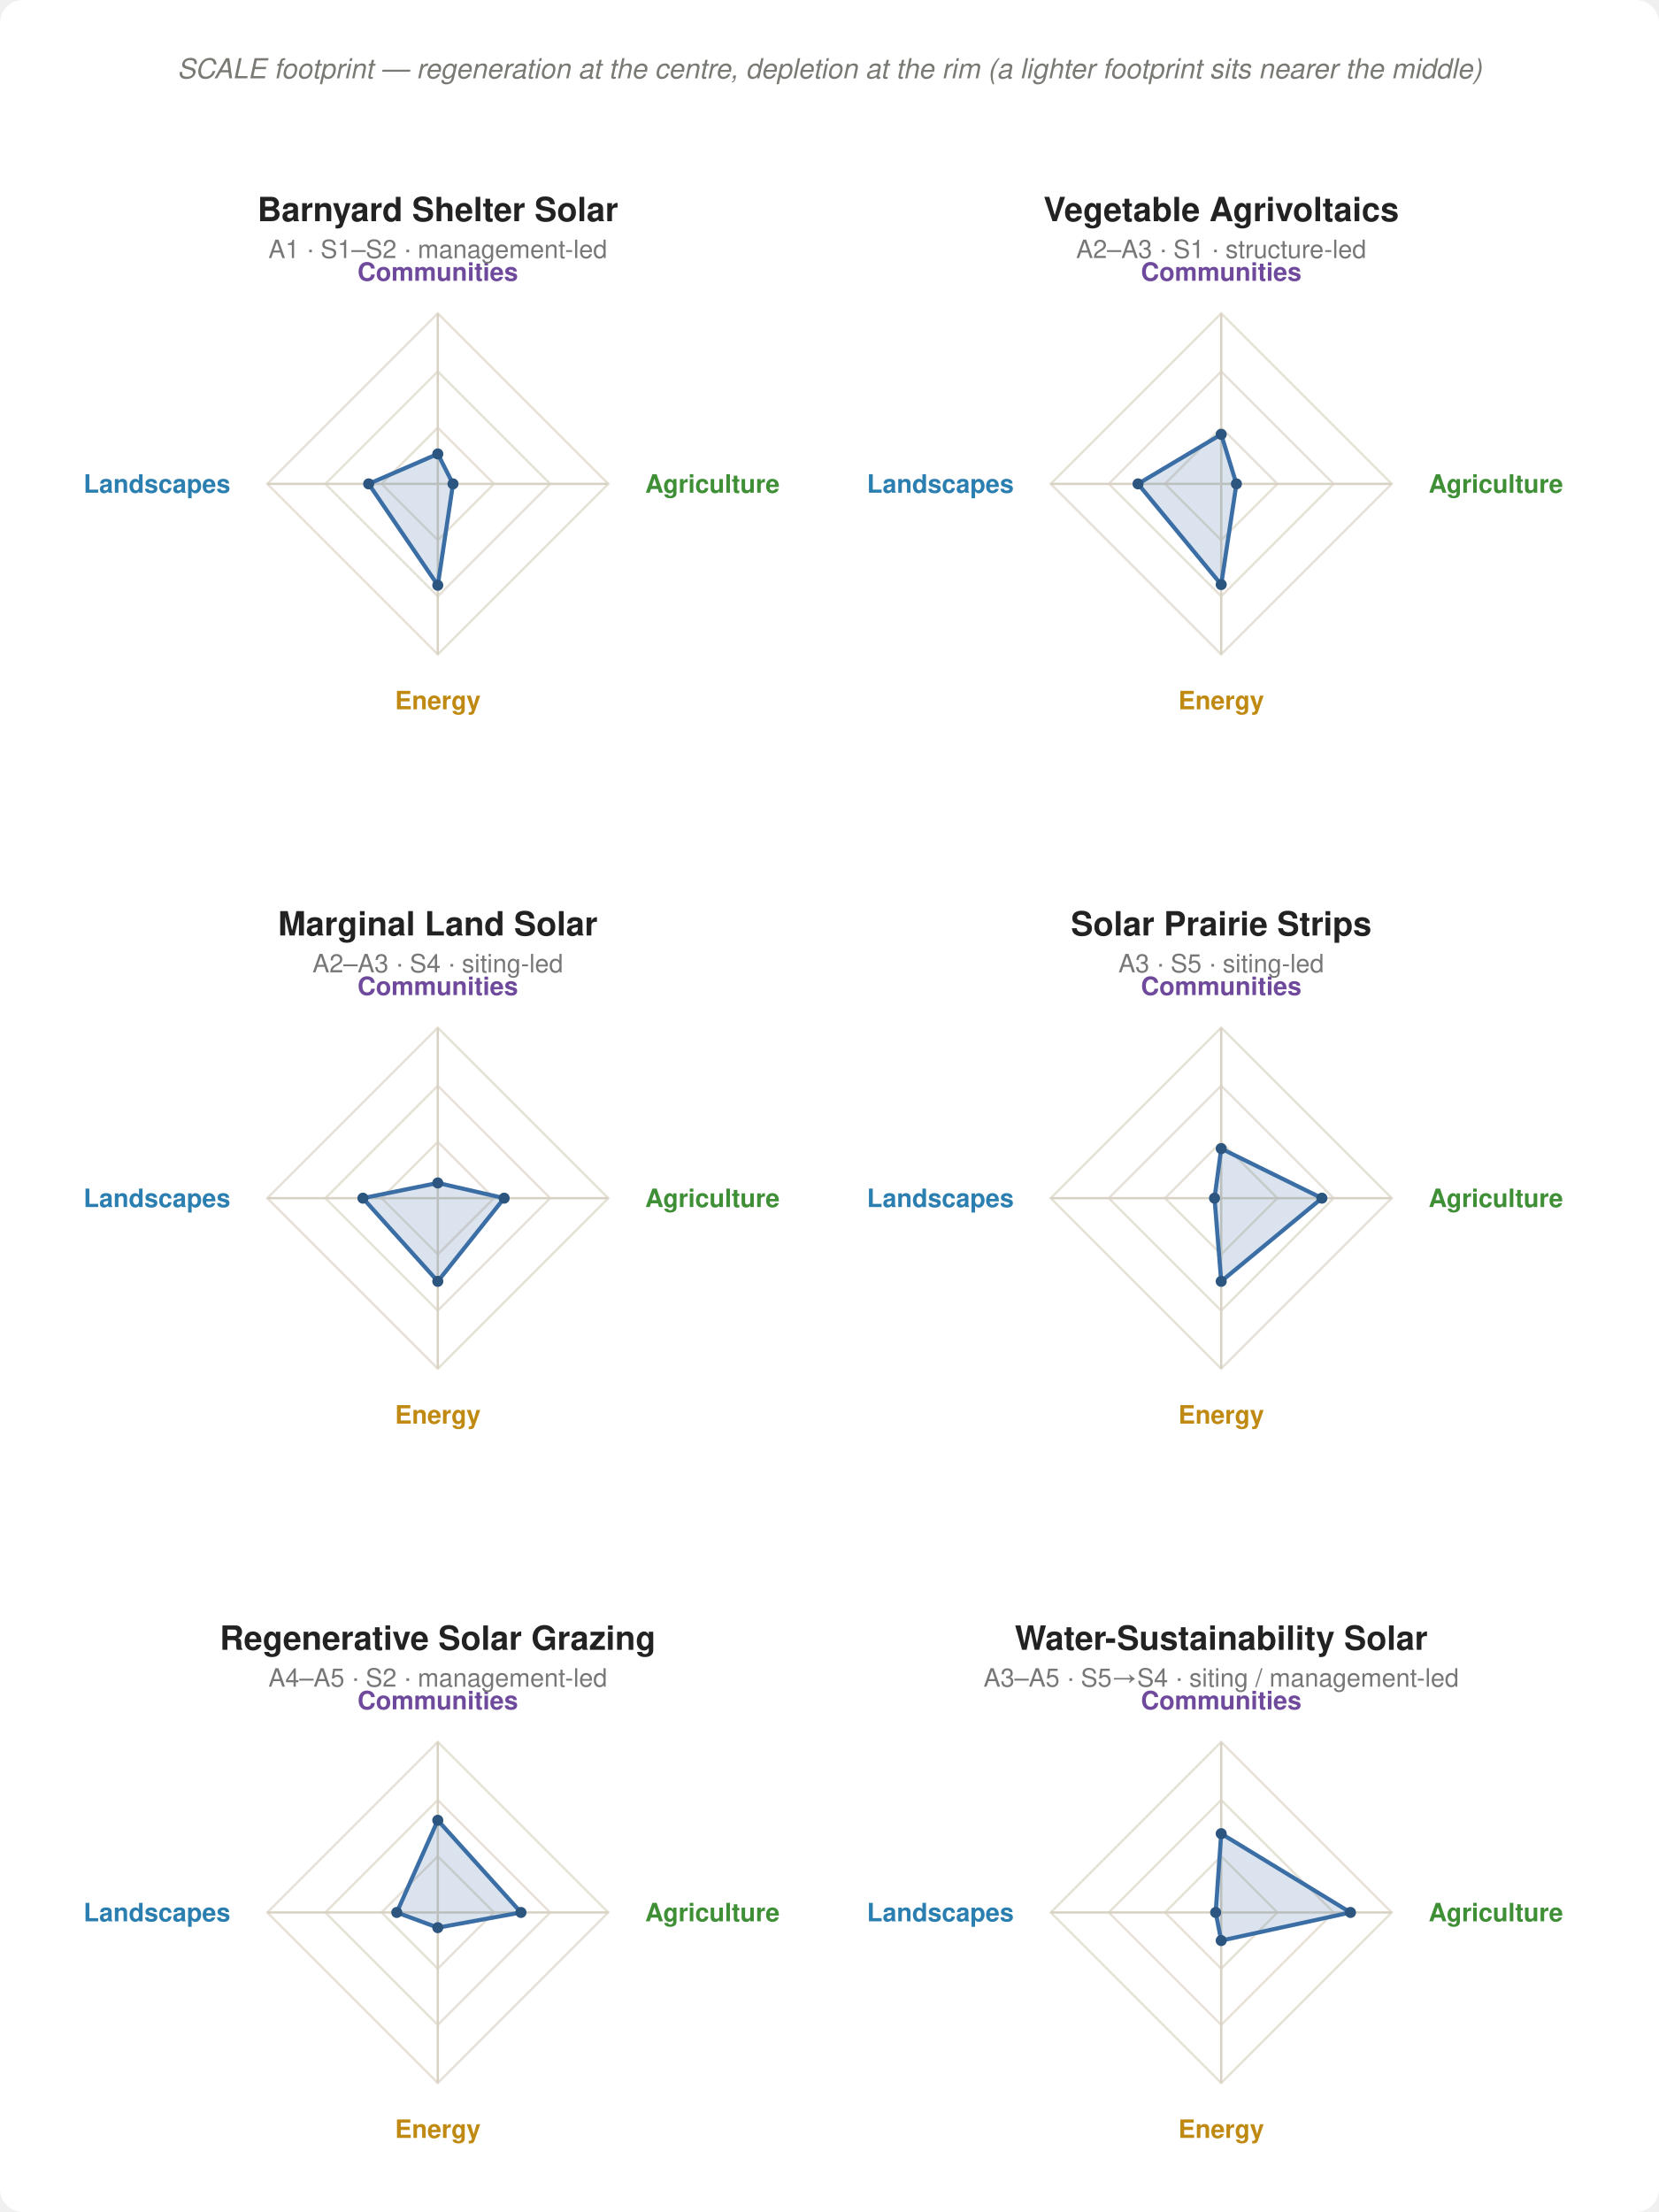
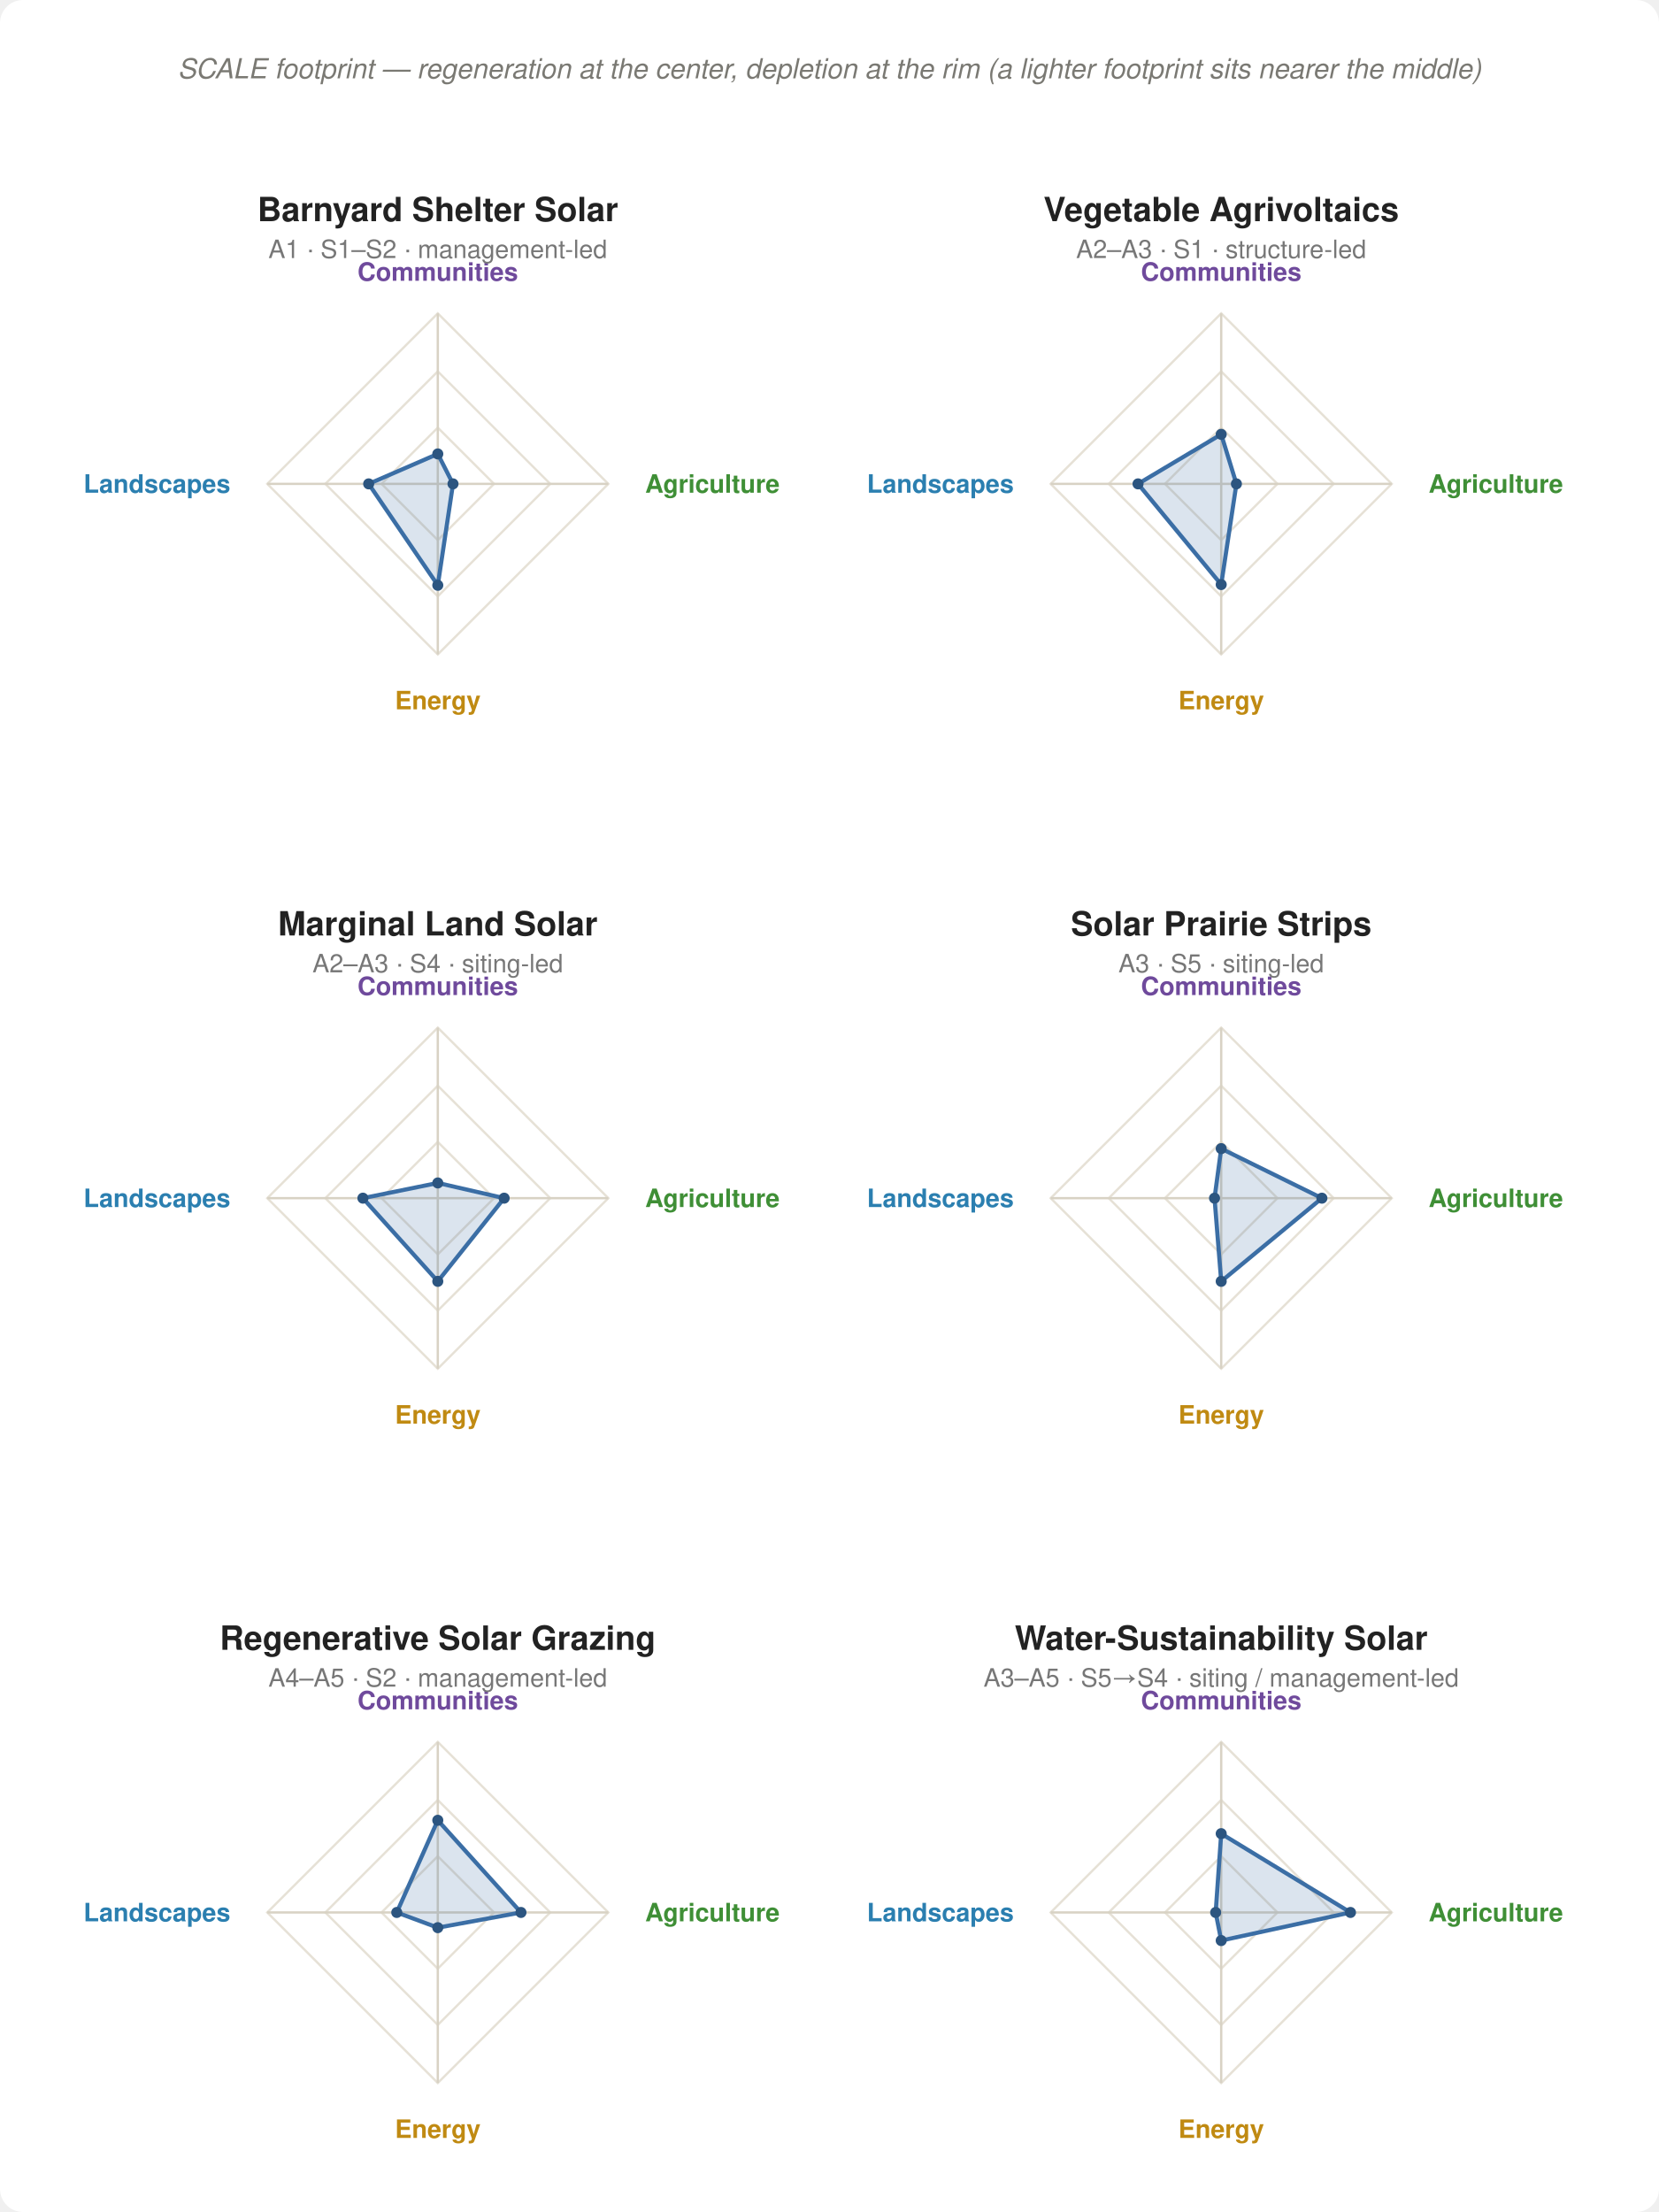
<svg xmlns="http://www.w3.org/2000/svg" viewBox="0 0 720 960" font-family="Helvetica, Arial, sans-serif">
  <rect width="720" height="960" rx="10" fill="#ffffff" />
-   <text x="360" y="34" fill="#7a7973" font-size="12" font-style="italic" text-anchor="middle">SCALE footprint — regeneration at the centre, depletion at the rim (a lighter footprint sits nearer the middle)</text>
+   <text x="360" y="34" fill="#7a7973" font-size="12" font-style="italic" text-anchor="middle">SCALE footprint — regeneration at the center, depletion at the rim (a lighter footprint sits nearer the middle)</text>
  <polygon points="190.0,185.6 214.4,210.0 190.0,234.4 165.6,210.0" fill="none" stroke="#e6e1d6" stroke-width="1" />
  <polygon points="190.0,161.2 238.8,210.0 190.0,258.8 141.2,210.0" fill="none" stroke="#e6e1d6" stroke-width="1" />
  <polygon points="190.0,136.0 264.0,210.0 190.0,284.0 116.0,210.0" fill="none" stroke="#e6e1d6" stroke-width="1" />
  <line x1="190" y1="210" x2="190.0" y2="136.0" stroke="#d8d2c4" stroke-width="1" />
  <text x="190" y="118" fill="#6f4a9c" font-size="11" font-weight="600" text-anchor="middle" dominant-baseline="middle">Communities</text>
  <line x1="190" y1="210" x2="264.0" y2="210.0" stroke="#d8d2c4" stroke-width="1" />
  <text x="280" y="210" fill="#3f8f36" font-size="11" font-weight="600" text-anchor="start" dominant-baseline="middle">Agriculture</text>
  <line x1="190" y1="210" x2="190.0" y2="284.0" stroke="#d8d2c4" stroke-width="1" />
  <text x="190" y="304" fill="#c08a12" font-size="11" font-weight="600" text-anchor="middle" dominant-baseline="middle">Energy</text>
  <line x1="190" y1="210" x2="116.0" y2="210.0" stroke="#d8d2c4" stroke-width="1" />
  <text x="100" y="210" fill="#2b7fb0" font-size="11" font-weight="600" text-anchor="end" dominant-baseline="middle">Landscapes</text>
  <polygon points="190,197 196.6,210 190,254 160,210" fill="#3b6ea5" fill-opacity="0.18" stroke="#3b6ea5" stroke-width="1.8" />
  <circle cx="190" cy="197" r="2.4" fill="#2c5580" />
  <circle cx="196.6" cy="210" r="2.4" fill="#2c5580" />
  <circle cx="190" cy="254" r="2.4" fill="#2c5580" />
  <circle cx="160" cy="210" r="2.4" fill="#2c5580" />
  <text x="190" y="96" fill="#222" font-size="14.5" font-weight="700" text-anchor="middle">Barnyard Shelter Solar</text>
  <text x="190" y="112" fill="#777" font-size="11" text-anchor="middle">A1 · S1–S2 · management-led</text>
  <polygon points="530.0,185.6 554.4,210.0 530.0,234.4 505.6,210.0" fill="none" stroke="#e6e1d6" stroke-width="1" />
  <polygon points="530.0,161.2 578.8,210.0 530.0,258.8 481.2,210.0" fill="none" stroke="#e6e1d6" stroke-width="1" />
  <polygon points="530.0,136.0 604.0,210.0 530.0,284.0 456.0,210.0" fill="none" stroke="#e6e1d6" stroke-width="1" />
  <line x1="530" y1="210" x2="530.0" y2="136.0" stroke="#d8d2c4" stroke-width="1" />
  <text x="530" y="118" fill="#6f4a9c" font-size="11" font-weight="600" text-anchor="middle" dominant-baseline="middle">Communities</text>
  <line x1="530" y1="210" x2="604.0" y2="210.0" stroke="#d8d2c4" stroke-width="1" />
  <text x="620" y="210" fill="#3f8f36" font-size="11" font-weight="600" text-anchor="start" dominant-baseline="middle">Agriculture</text>
  <line x1="530" y1="210" x2="530.0" y2="284.0" stroke="#d8d2c4" stroke-width="1" />
  <text x="530" y="304" fill="#c08a12" font-size="11" font-weight="600" text-anchor="middle" dominant-baseline="middle">Energy</text>
  <line x1="530" y1="210" x2="456.0" y2="210.0" stroke="#d8d2c4" stroke-width="1" />
  <text x="440" y="210" fill="#2b7fb0" font-size="11" font-weight="600" text-anchor="end" dominant-baseline="middle">Landscapes</text>
  <polygon points="530,188.5 536.6,210 530,253.7 493.9,210" fill="#3b6ea5" fill-opacity="0.18" stroke="#3b6ea5" stroke-width="1.8" />
  <circle cx="530" cy="188.5" r="2.4" fill="#2c5580" />
  <circle cx="536.6" cy="210" r="2.4" fill="#2c5580" />
  <circle cx="530" cy="253.7" r="2.4" fill="#2c5580" />
  <circle cx="493.9" cy="210" r="2.4" fill="#2c5580" />
  <text x="530" y="96" fill="#222" font-size="14.5" font-weight="700" text-anchor="middle">Vegetable Agrivoltaics</text>
  <text x="530" y="112" fill="#777" font-size="11" text-anchor="middle">A2–A3 · S1 · structure-led</text>
  <polygon points="190.0,495.6 214.4,520 190.0,544.4 165.6,520" fill="none" stroke="#e6e1d6" stroke-width="1" />
  <polygon points="190.0,471.2 238.8,520 190.0,568.8 141.2,520" fill="none" stroke="#e6e1d6" stroke-width="1" />
  <polygon points="190.0,446 264.0,520 190.0,594 116.0,520" fill="none" stroke="#e6e1d6" stroke-width="1" />
  <line x1="190" y1="520" x2="190.0" y2="446" stroke="#d8d2c4" stroke-width="1" />
  <text x="190" y="428" fill="#6f4a9c" font-size="11" font-weight="600" text-anchor="middle" dominant-baseline="middle">Communities</text>
  <line x1="190" y1="520" x2="264.0" y2="520" stroke="#d8d2c4" stroke-width="1" />
  <text x="280" y="520" fill="#3f8f36" font-size="11" font-weight="600" text-anchor="start" dominant-baseline="middle">Agriculture</text>
  <line x1="190" y1="520" x2="190.0" y2="594" stroke="#d8d2c4" stroke-width="1" />
  <text x="190" y="614" fill="#c08a12" font-size="11" font-weight="600" text-anchor="middle" dominant-baseline="middle">Energy</text>
  <line x1="190" y1="520" x2="116.0" y2="520" stroke="#d8d2c4" stroke-width="1" />
  <text x="100" y="520" fill="#2b7fb0" font-size="11" font-weight="600" text-anchor="end" dominant-baseline="middle">Landscapes</text>
  <polygon points="190,513.4 218.8,520 190,556.1 157.5,520" fill="#3b6ea5" fill-opacity="0.18" stroke="#3b6ea5" stroke-width="1.8" />
  <circle cx="190" cy="513.4" r="2.4" fill="#2c5580" />
  <circle cx="218.8" cy="520" r="2.4" fill="#2c5580" />
  <circle cx="190" cy="556.1" r="2.4" fill="#2c5580" />
  <circle cx="157.5" cy="520" r="2.4" fill="#2c5580" />
  <text x="190" y="406" fill="#222" font-size="14.5" font-weight="700" text-anchor="middle">Marginal Land Solar</text>
  <text x="190" y="422" fill="#777" font-size="11" text-anchor="middle">A2–A3 · S4 · siting-led</text>
  <polygon points="530.0,495.6 554.4,520.0 530.0,544.4 505.6,520.0" fill="none" stroke="#e6e1d6" stroke-width="1" />
  <polygon points="530.0,471.2 578.8,520.0 530.0,568.8 481.2,520.0" fill="none" stroke="#e6e1d6" stroke-width="1" />
  <polygon points="530.0,446.0 604.0,520.0 530.0,594.0 456.0,520.0" fill="none" stroke="#e6e1d6" stroke-width="1" />
  <line x1="530" y1="520" x2="530.0" y2="446.0" stroke="#d8d2c4" stroke-width="1" />
  <text x="530" y="428" fill="#6f4a9c" font-size="11" font-weight="600" text-anchor="middle" dominant-baseline="middle">Communities</text>
  <line x1="530" y1="520" x2="604.0" y2="520.0" stroke="#d8d2c4" stroke-width="1" />
  <text x="620" y="520" fill="#3f8f36" font-size="11" font-weight="600" text-anchor="start" dominant-baseline="middle">Agriculture</text>
  <line x1="530" y1="520" x2="530.0" y2="594.0" stroke="#d8d2c4" stroke-width="1" />
  <text x="530" y="614" fill="#c08a12" font-size="11" font-weight="600" text-anchor="middle" dominant-baseline="middle">Energy</text>
  <line x1="530" y1="520" x2="456.0" y2="520.0" stroke="#d8d2c4" stroke-width="1" />
  <text x="440" y="520" fill="#2b7fb0" font-size="11" font-weight="600" text-anchor="end" dominant-baseline="middle">Landscapes</text>
  <polygon points="530,498.5 573.7,520 530,556.1 527.1,520" fill="#3b6ea5" fill-opacity="0.18" stroke="#3b6ea5" stroke-width="1.8" />
  <circle cx="530" cy="498.5" r="2.4" fill="#2c5580" />
  <circle cx="573.7" cy="520" r="2.4" fill="#2c5580" />
  <circle cx="530" cy="556.1" r="2.4" fill="#2c5580" />
  <circle cx="527.1" cy="520" r="2.4" fill="#2c5580" />
  <text x="530" y="406" fill="#222" font-size="14.5" font-weight="700" text-anchor="middle">Solar Prairie Strips</text>
  <text x="530" y="422" fill="#777" font-size="11" text-anchor="middle">A3 · S5 · siting-led</text>
  <polygon points="190.0,805.6 214.4,830 190.0,854.4 165.6,830" fill="none" stroke="#e6e1d6" stroke-width="1" />
  <polygon points="190.0,781.2 238.8,830 190.0,878.8 141.2,830" fill="none" stroke="#e6e1d6" stroke-width="1" />
  <polygon points="190.0,756 264.0,830 190.0,904 116.0,830" fill="none" stroke="#e6e1d6" stroke-width="1" />
  <line x1="190" y1="830" x2="190.0" y2="756" stroke="#d8d2c4" stroke-width="1" />
  <text x="190" y="738" fill="#6f4a9c" font-size="11" font-weight="600" text-anchor="middle" dominant-baseline="middle">Communities</text>
  <line x1="190" y1="830" x2="264.0" y2="830" stroke="#d8d2c4" stroke-width="1" />
  <text x="280" y="830" fill="#3f8f36" font-size="11" font-weight="600" text-anchor="start" dominant-baseline="middle">Agriculture</text>
  <line x1="190" y1="830" x2="190.0" y2="904" stroke="#d8d2c4" stroke-width="1" />
  <text x="190" y="924" fill="#c08a12" font-size="11" font-weight="600" text-anchor="middle" dominant-baseline="middle">Energy</text>
  <line x1="190" y1="830" x2="116.0" y2="830" stroke="#d8d2c4" stroke-width="1" />
  <text x="100" y="830" fill="#2b7fb0" font-size="11" font-weight="600" text-anchor="end" dominant-baseline="middle">Landscapes</text>
  <polygon points="190,790 226.1,830 190,836.6 172.2,830" fill="#3b6ea5" fill-opacity="0.18" stroke="#3b6ea5" stroke-width="1.8" />
  <circle cx="190" cy="790" r="2.4" fill="#2c5580" />
  <circle cx="226.1" cy="830" r="2.4" fill="#2c5580" />
  <circle cx="190" cy="836.6" r="2.4" fill="#2c5580" />
  <circle cx="172.2" cy="830" r="2.4" fill="#2c5580" />
  <text x="190" y="716" fill="#222" font-size="14.5" font-weight="700" text-anchor="middle">Regenerative Solar Grazing</text>
  <text x="190" y="732" fill="#777" font-size="11" text-anchor="middle">A4–A5 · S2 · management-led</text>
  <polygon points="530.0,805.6 554.4,830.0 530.0,854.4 505.6,830.0" fill="none" stroke="#e6e1d6" stroke-width="1" />
  <polygon points="530.0,781.2 578.8,830.0 530.0,878.8 481.2,830.0" fill="none" stroke="#e6e1d6" stroke-width="1" />
  <polygon points="530.0,756.0 604.0,830.0 530.0,904.0 456.0,830.0" fill="none" stroke="#e6e1d6" stroke-width="1" />
  <line x1="530" y1="830" x2="530.0" y2="756.0" stroke="#d8d2c4" stroke-width="1" />
  <text x="530" y="738" fill="#6f4a9c" font-size="11" font-weight="600" text-anchor="middle" dominant-baseline="middle">Communities</text>
  <line x1="530" y1="830" x2="604.0" y2="830.0" stroke="#d8d2c4" stroke-width="1" />
  <text x="620" y="830" fill="#3f8f36" font-size="11" font-weight="600" text-anchor="start" dominant-baseline="middle">Agriculture</text>
  <line x1="530" y1="830" x2="530.0" y2="904.0" stroke="#d8d2c4" stroke-width="1" />
  <text x="530" y="924" fill="#c08a12" font-size="11" font-weight="600" text-anchor="middle" dominant-baseline="middle">Energy</text>
  <line x1="530" y1="830" x2="456.0" y2="830.0" stroke="#d8d2c4" stroke-width="1" />
  <text x="440" y="830" fill="#2b7fb0" font-size="11" font-weight="600" text-anchor="end" dominant-baseline="middle">Landscapes</text>
  <polygon points="530,795.8 586.1,830 530,842.2 527.6,830" fill="#3b6ea5" fill-opacity="0.18" stroke="#3b6ea5" stroke-width="1.8" />
  <circle cx="530" cy="795.8" r="2.4" fill="#2c5580" />
  <circle cx="586.1" cy="830" r="2.4" fill="#2c5580" />
  <circle cx="530" cy="842.2" r="2.4" fill="#2c5580" />
  <circle cx="527.6" cy="830" r="2.4" fill="#2c5580" />
  <text x="530" y="716" fill="#222" font-size="14.5" font-weight="700" text-anchor="middle">Water-Sustainability Solar</text>
  <text x="530" y="732" fill="#777" font-size="11" text-anchor="middle">A3–A5 · S5→S4 · siting / management-led</text>
</svg>
